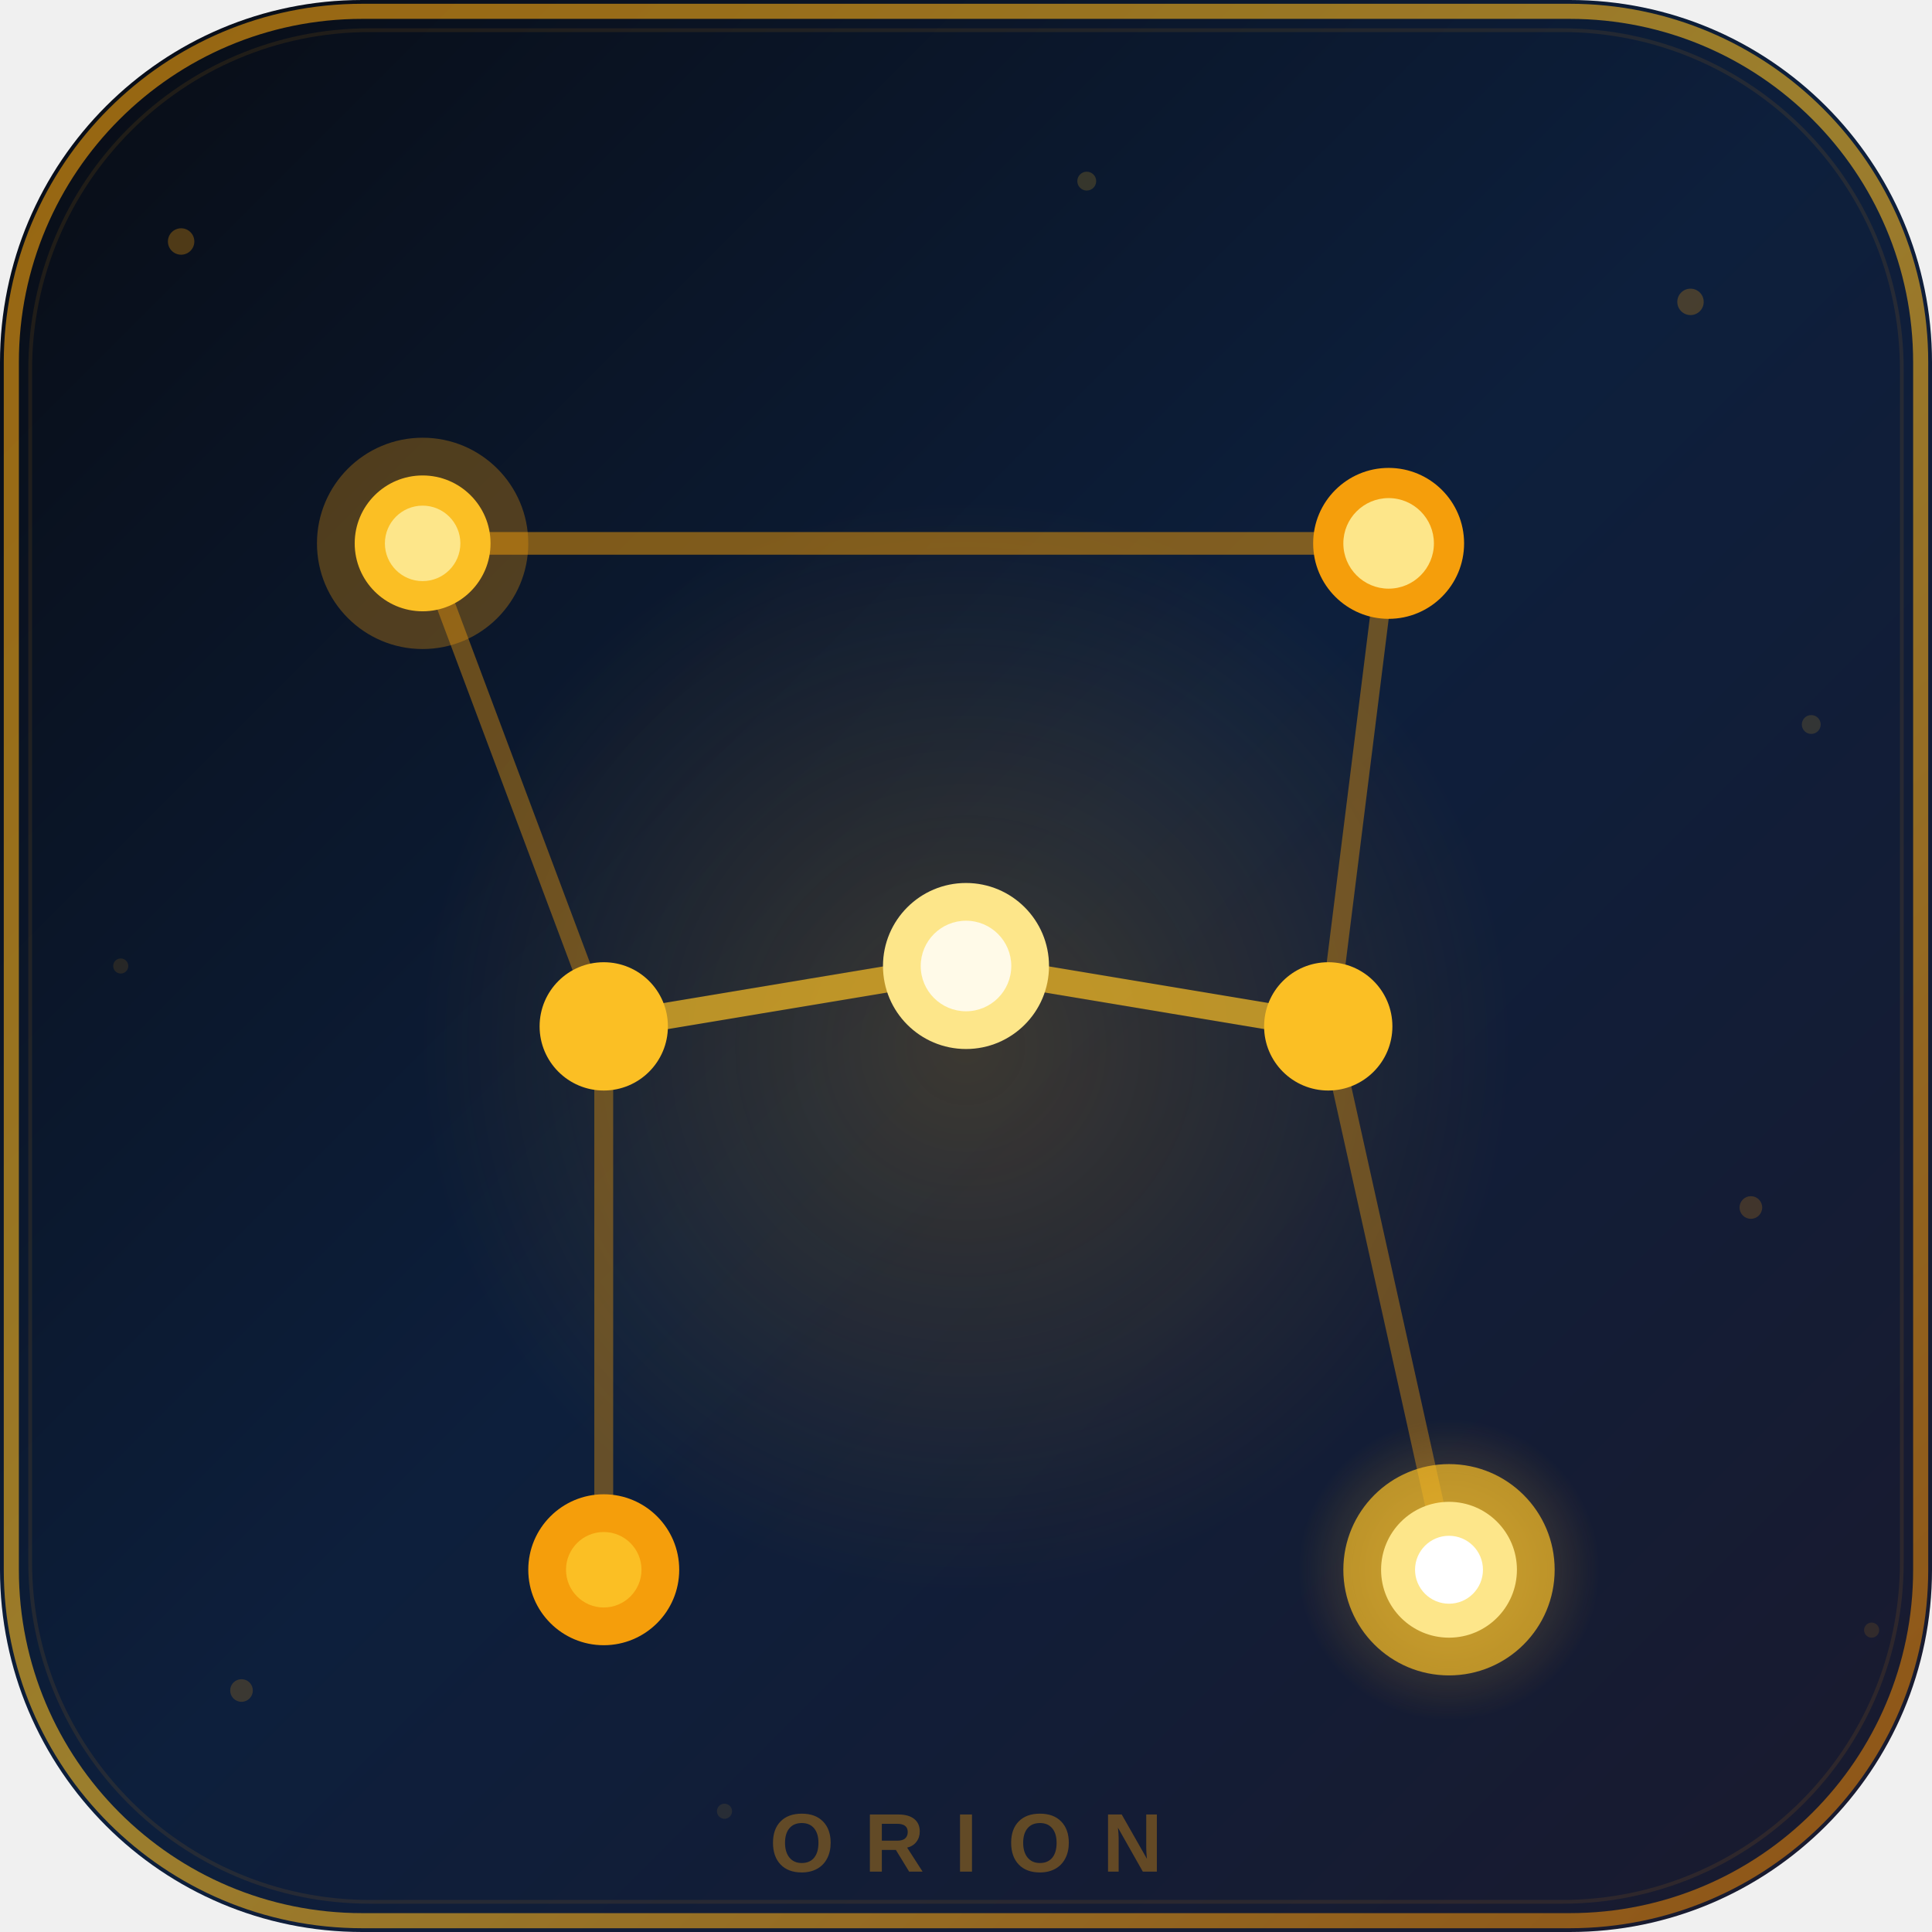
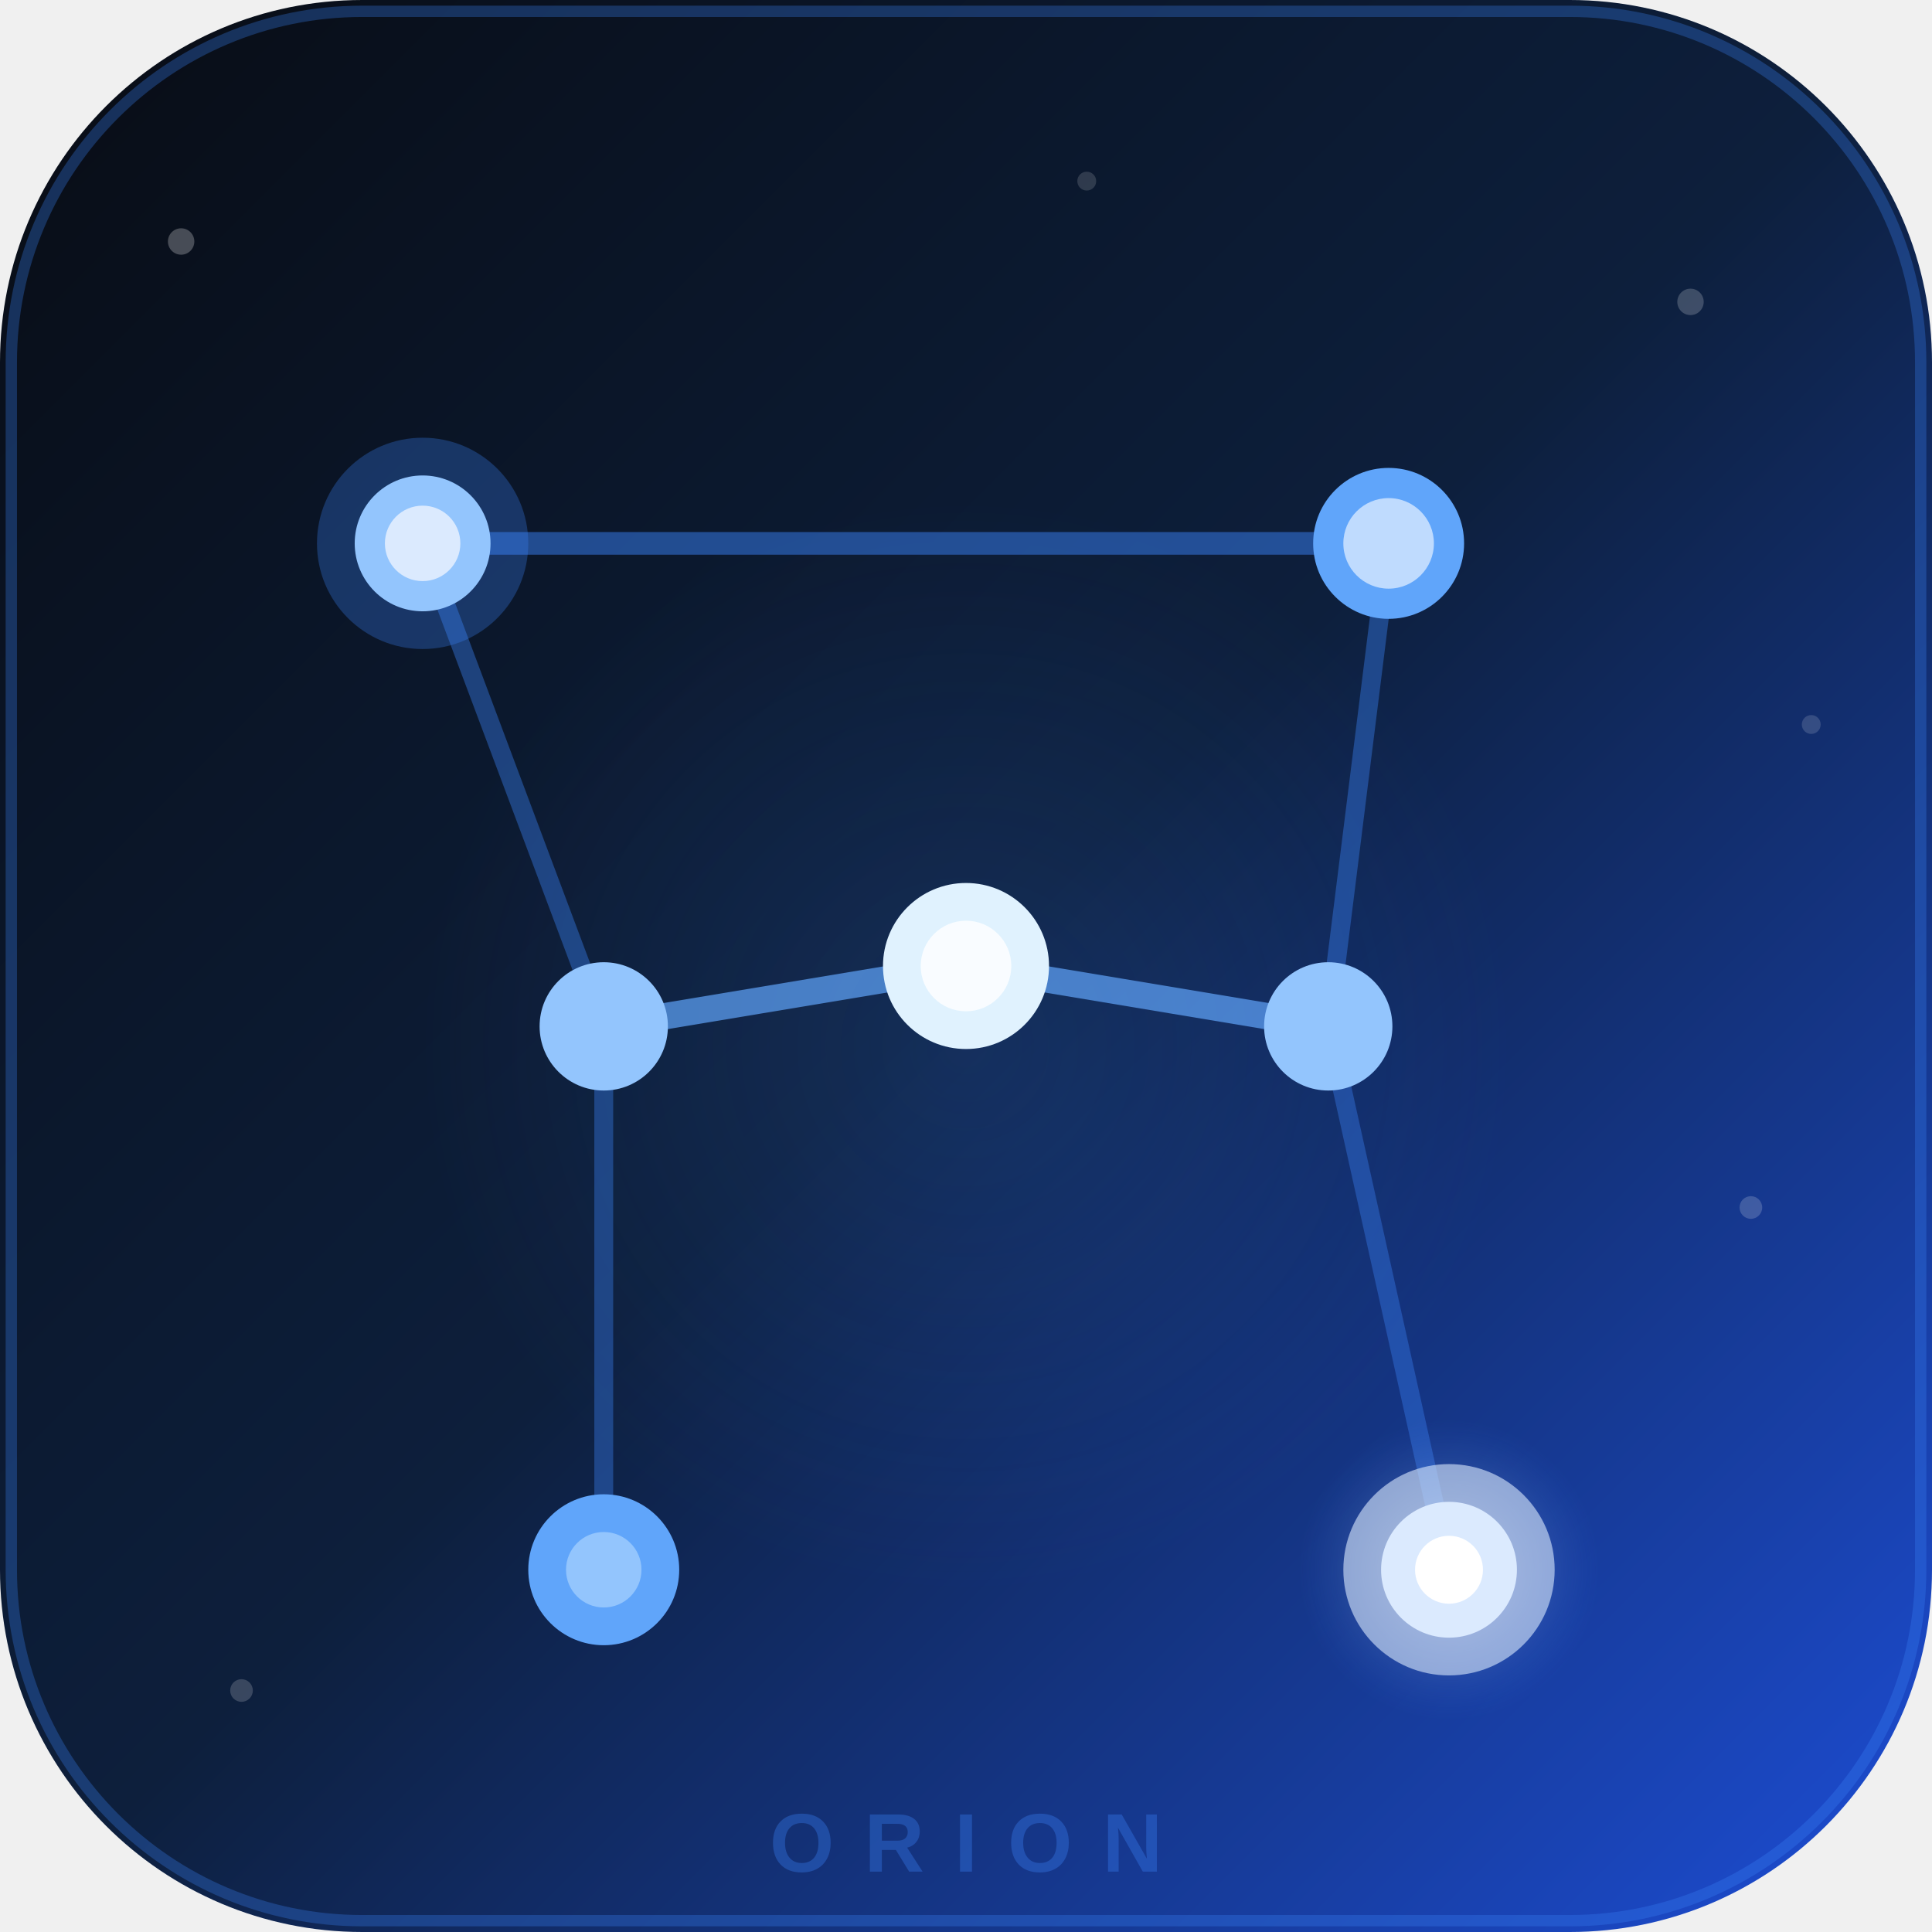
<svg xmlns="http://www.w3.org/2000/svg" viewBox="0 0 512 512" fill="none">
  <defs>
    <linearGradient id="bg" x1="0" y1="0" x2="512" y2="512" gradientUnits="userSpaceOnUse">
      <stop offset="0%" stop-color="#080c14" />
      <stop offset="50%" stop-color="#0d1f3c" />
-       <stop offset="100%" stop-color="#1a1a2e" />
+       <stop offset="100%" stop-color="#1d4ed8" />
    </linearGradient>
-     <linearGradient id="gold-border" x1="0" y1="0" x2="512" y2="512" gradientUnits="userSpaceOnUse">
-       <stop offset="0%" stop-color="#f59e0b" />
-       <stop offset="50%" stop-color="#fbbf24" />
-       <stop offset="100%" stop-color="#d97706" />
-     </linearGradient>
-     <radialGradient id="glow-center" cx="50%" cy="52%" r="40%">
-       <stop offset="0%" stop-color="#f59e0b" stop-opacity="0.2" />
-       <stop offset="100%" stop-color="#f59e0b" stop-opacity="0" />
-     </radialGradient>
    <radialGradient id="glow-rigel" cx="50%" cy="50%" r="50%">
      <stop offset="0%" stop-color="#ffffff" stop-opacity="1" />
-       <stop offset="30%" stop-color="#fde68a" stop-opacity="0.7" />
-       <stop offset="100%" stop-color="#f59e0b" stop-opacity="0" />
+       <stop offset="40%" stop-color="#dbeafe" stop-opacity="0.7" />
+       <stop offset="100%" stop-color="#3b82f6" stop-opacity="0" />
+     </radialGradient>
+     <radialGradient id="glow-center" cx="50%" cy="52%" r="40%">
+       <stop offset="0%" stop-color="#3b82f6" stop-opacity="0.15" />
+       <stop offset="100%" stop-color="#3b82f6" stop-opacity="0" />
    </radialGradient>
  </defs>
  <rect width="512" height="512" rx="96" fill="url(#bg)" />
-   <rect x="3" y="3" width="506" height="506" rx="93" stroke="url(#gold-border)" stroke-width="4" fill="none" stroke-opacity="0.6" />
-   <rect x="8" y="8" width="496" height="496" rx="90" stroke="rgba(245,158,11,0.1)" stroke-width="1" fill="none" />
+   <rect x="3" y="3" width="506" height="506" rx="93" stroke="rgba(59,130,246,0.3)" stroke-width="3" fill="none" />
  <circle cx="256" cy="270" r="180" fill="url(#glow-center)" />
-   <line x1="112" y1="144" x2="368" y2="144" stroke="#f59e0b" stroke-width="6" stroke-opacity="0.5" />
-   <line x1="112" y1="144" x2="160" y2="272" stroke="#f59e0b" stroke-width="5" stroke-opacity="0.4" />
-   <line x1="368" y1="144" x2="352" y2="272" stroke="#f59e0b" stroke-width="5" stroke-opacity="0.4" />
-   <line x1="160" y1="272" x2="256" y2="256" stroke="#fbbf24" stroke-width="7" stroke-opacity="0.7" />
-   <line x1="256" y1="256" x2="352" y2="272" stroke="#fbbf24" stroke-width="7" stroke-opacity="0.7" />
-   <line x1="160" y1="272" x2="160" y2="416" stroke="#f59e0b" stroke-width="5" stroke-opacity="0.38" />
-   <line x1="352" y1="272" x2="384" y2="416" stroke="#f59e0b" stroke-width="5" stroke-opacity="0.38" />
-   <circle cx="112" cy="144" r="28" fill="#f59e0b" fill-opacity="0.3" />
-   <circle cx="112" cy="144" r="18" fill="#fbbf24" />
-   <circle cx="112" cy="144" r="10" fill="#fde68a" />
-   <circle cx="368" cy="144" r="20" fill="#f59e0b" />
-   <circle cx="368" cy="144" r="12" fill="#fde68a" />
-   <circle cx="160" cy="272" r="17" fill="#fbbf24" />
-   <circle cx="256" cy="256" r="22" fill="#fde68a" />
+   <line x1="112" y1="144" x2="368" y2="144" stroke="#3b82f6" stroke-width="6" stroke-opacity="0.5" />
+   <line x1="112" y1="144" x2="160" y2="272" stroke="#3b82f6" stroke-width="5" stroke-opacity="0.4" />
+   <line x1="368" y1="144" x2="352" y2="272" stroke="#3b82f6" stroke-width="5" stroke-opacity="0.4" />
+   <line x1="160" y1="272" x2="256" y2="256" stroke="#60a5fa" stroke-width="7" stroke-opacity="0.7" />
+   <line x1="256" y1="256" x2="352" y2="272" stroke="#60a5fa" stroke-width="7" stroke-opacity="0.7" />
+   <line x1="160" y1="272" x2="160" y2="416" stroke="#3b82f6" stroke-width="5" stroke-opacity="0.38" />
+   <line x1="352" y1="272" x2="384" y2="416" stroke="#3b82f6" stroke-width="5" stroke-opacity="0.38" />
+   <circle cx="112" cy="144" r="28" fill="#3b82f6" fill-opacity="0.3" />
+   <circle cx="112" cy="144" r="18" fill="#93c5fd" />
+   <circle cx="112" cy="144" r="10" fill="#dbeafe" />
+   <circle cx="368" cy="144" r="20" fill="#60a5fa" />
+   <circle cx="368" cy="144" r="12" fill="#bfdbfe" />
+   <circle cx="160" cy="272" r="17" fill="#93c5fd" />
+   <circle cx="256" cy="256" r="22" fill="#e0f2fe" />
  <circle cx="256" cy="256" r="12" fill="#ffffff" fill-opacity="0.8" />
-   <circle cx="352" cy="272" r="17" fill="#fbbf24" />
-   <circle cx="384" cy="416" r="40" fill="url(#glow-rigel)" fill-opacity="0.35" />
-   <circle cx="384" cy="416" r="28" fill="#fbbf24" fill-opacity="0.7" />
-   <circle cx="384" cy="416" r="18" fill="#fde68a" />
+   <circle cx="352" cy="272" r="17" fill="#93c5fd" />
+   <circle cx="384" cy="416" r="40" fill="url(#glow-rigel)" fill-opacity="0.3" />
+   <circle cx="384" cy="416" r="28" fill="#dbeafe" fill-opacity="0.6" />
+   <circle cx="384" cy="416" r="18" fill="#dbeafe" />
  <circle cx="384" cy="416" r="9" fill="#ffffff" />
-   <circle cx="160" cy="416" r="20" fill="#f59e0b" />
-   <circle cx="160" cy="416" r="10" fill="#fbbf24" />
-   <circle cx="48" cy="64" r="3.5" fill="#f59e0b" fill-opacity="0.3" />
-   <circle cx="448" cy="80" r="3.5" fill="#f59e0b" fill-opacity="0.25" />
-   <circle cx="464" cy="320" r="3" fill="#f59e0b" fill-opacity="0.2" />
-   <circle cx="64" cy="448" r="3" fill="#f59e0b" fill-opacity="0.2" />
-   <circle cx="288" cy="48" r="2.5" fill="#fbbf24" fill-opacity="0.18" />
-   <circle cx="480" cy="192" r="2.5" fill="#fbbf24" fill-opacity="0.15" />
-   <circle cx="32" cy="256" r="2" fill="#f59e0b" fill-opacity="0.12" />
-   <circle cx="496" cy="432" r="2" fill="#f59e0b" fill-opacity="0.12" />
-   <circle cx="192" cy="480" r="2" fill="#fbbf24" fill-opacity="0.1" />
-   <text x="256" y="496" text-anchor="middle" font-family="'DM Sans', Arial, sans-serif" font-size="22" font-weight="700" letter-spacing="8" fill="rgba(245,158,11,0.35)">ORION</text>
+   <circle cx="160" cy="416" r="20" fill="#60a5fa" />
+   <circle cx="160" cy="416" r="10" fill="#93c5fd" />
+   <circle cx="48" cy="64" r="3.5" fill="white" fill-opacity="0.25" />
+   <circle cx="448" cy="80" r="3.5" fill="white" fill-opacity="0.2" />
+   <circle cx="464" cy="320" r="3" fill="white" fill-opacity="0.18" />
+   <circle cx="64" cy="448" r="3" fill="white" fill-opacity="0.18" />
+   <circle cx="288" cy="48" r="2.5" fill="white" fill-opacity="0.15" />
+   <circle cx="480" cy="192" r="2.5" fill="white" fill-opacity="0.15" />
+   <text x="256" y="496" text-anchor="middle" font-family="'DM Sans',Arial,sans-serif" font-size="22" font-weight="700" letter-spacing="8" fill="rgba(59,130,246,0.35)">ORION</text>
</svg>
